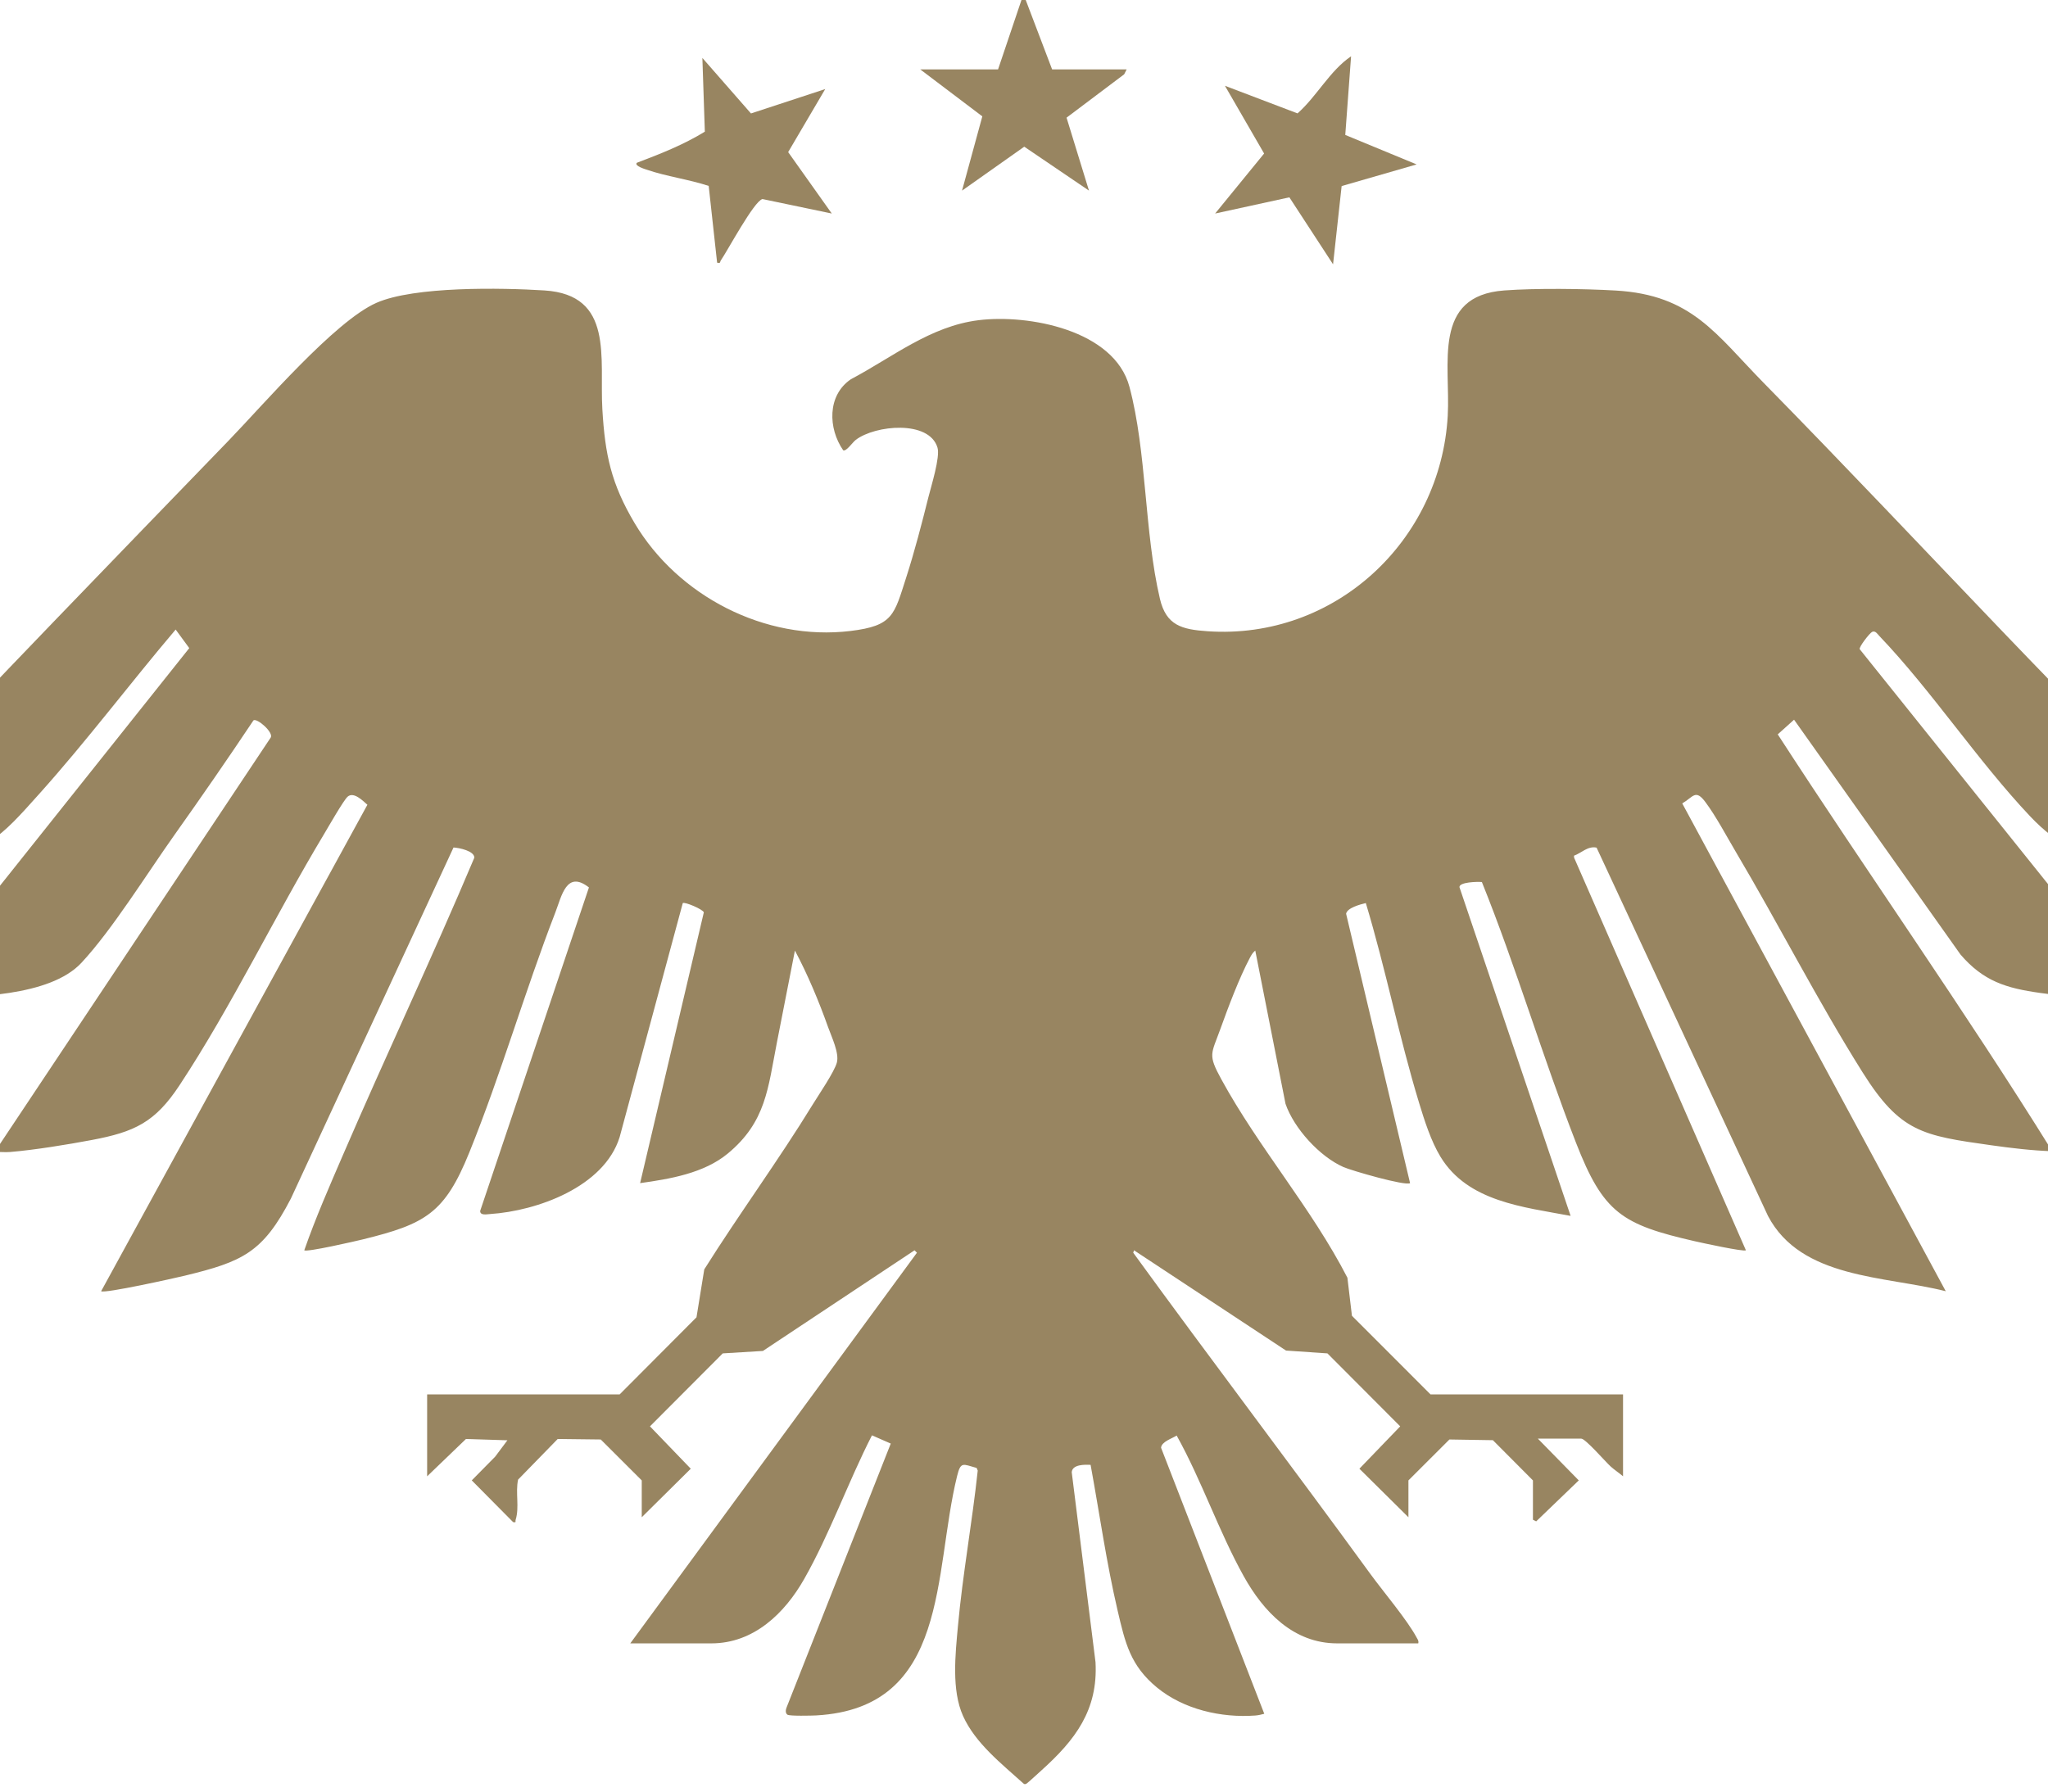
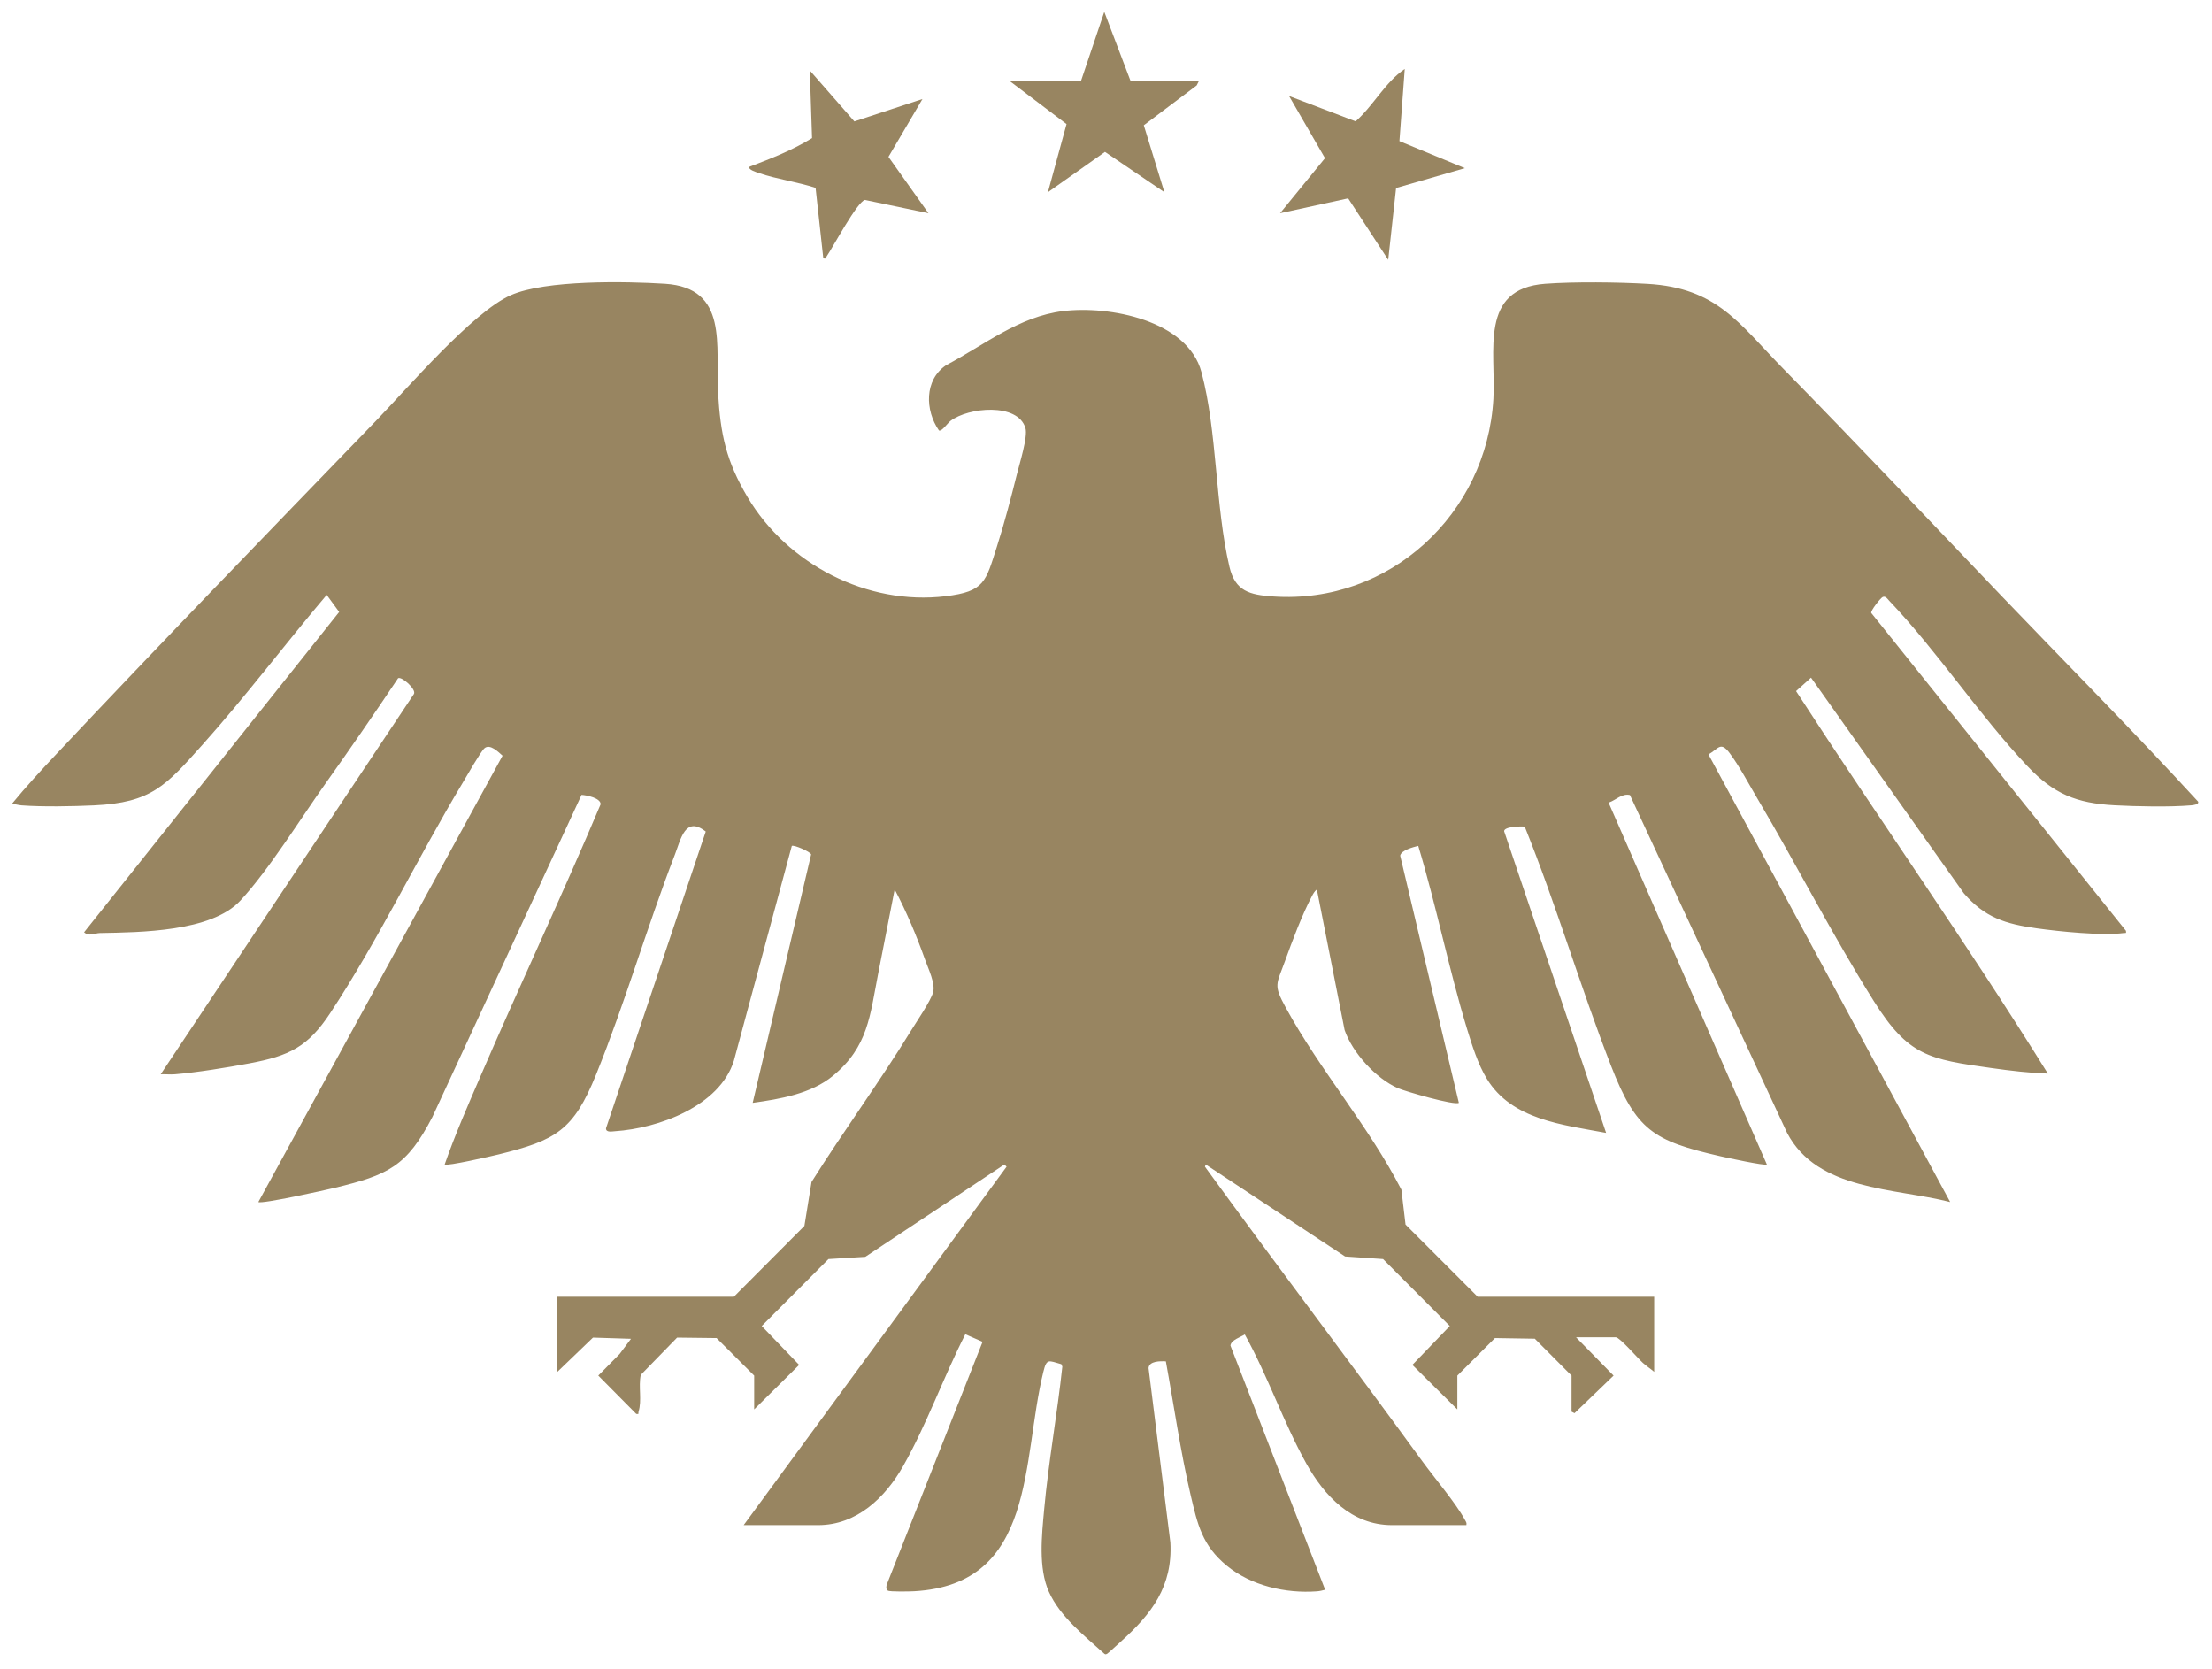
- <svg xmlns="http://www.w3.org/2000/svg" viewBox="150 250 1520 1330" fill="#988561">
+ <svg xmlns="http://www.w3.org/2000/svg" viewBox="16 236 1790 1350" fill="#988561">
  <path d="m 0,0 42.785,42.933 4.326,26.679 c 19.492,30.995 41.28,60.661 60.416,91.872 3.336,5.44 11.84,17.853 13.358,23.156 1.525,5.331 -2.901,14.377 -4.849,19.851 -5.09,14.31 -11.333,29.286 -18.467,42.63 L 87.564,196.037 C 82.557,170.469 81.532,151.746 60.158,134.076 46.933,123.143 28.033,119.952 11.403,117.64 L 46.87,268.399 c -0.528,1.685 -10.558,5.968 -11.724,5.15 L -0.016,143.184 c -8.679,-27.642 -45.852,-41.028 -72.147,-42.762 -1.88,-0.124 -5.545,-0.925 -5.457,1.769 l 60.538,180.074 c -12.523,9.771 -15.141,-4.712 -18.71,-13.938 -17.039,-44.042 -30.153,-89.806 -47.875,-133.593 -13.679,-33.796 -24.337,-39.83 -59.203,-48.401 -4.123,-1.014 -31.381,-7.275 -32.666,-6.081 6.303,18.103 14.11,35.868 21.72,53.502 23.831,55.218 49.582,109.674 72.934,165.072 0.073,3.765 -8.494,5.537 -11.586,5.683 L -182.966,109.102 C -198.6,78.924 -209.895,73.916 -242.097,66.1 c -5.472,-1.328 -44.611,-10.041 -46.519,-8.641 L -140.4,328.303 c -2.556,2.263 -7.615,7.4 -10.968,4.534 -2.257,-1.931 -10.787,-16.914 -13.055,-20.686 -27.301,-45.419 -51.613,-96.162 -80.6,-140.08 -13.581,-20.577 -24.938,-25.938 -48.898,-30.438 -13.564,-2.547 -31.708,-5.521 -45.321,-6.657 -2.86,-0.239 -5.789,0.116 -8.648,-0.006 l 153.668,230.752 c 1.727,2.794 -7.482,10.907 -9.591,9.585 -14.328,-21.453 -29,-42.697 -43.936,-63.725 -15.112,-21.277 -34.747,-52.936 -51.836,-71.27 -17.655,-18.94 -60.723,-19.168 -85.226,-19.638 -3.034,-0.058 -6.459,-2.283 -9.577,0.452 l 154.83,194.39 -7.572,10.338 c -25.473,-30.036 -49.38,-61.86 -75.67,-91.199 -21.935,-24.48 -30.599,-34.883 -65.626,-36.507 -12.917,-0.599 -31.127,-0.953 -43.853,0.005 -2.023,0.152 -3.892,0.773 -5.888,0.96 8.451,10.322 17.696,20.329 26.887,30.096 63.878,67.88 128.991,134.977 193.768,201.997 19.352,20.023 58.977,66.336 82.124,76.546 21.046,9.284 69.64,8.412 93.485,6.913 38.992,-2.45 30.626,-37.779 32.29,-66.194 1.481,-25.272 4.916,-41.369 17.893,-63.266 24.114,-40.688 72.673,-65.884 120.185,-60.146 23.874,2.882 24.318,8.887 31.115,29.983 4.538,14.086 8.647,29.89 12.242,44.295 1.554,6.227 6.693,22.553 5.124,27.784 -4.656,15.523 -34.725,12.577 -45.471,4.357 -1.889,-1.445 -5.347,-6.649 -7.027,-5.819 -8.418,12.129 -8.991,30.563 4.286,39.564 23.282,12.315 44.184,29.553 71.084,32.872 27.757,3.425 75.528,-5.451 83.966,-37.093 9.685,-36.312 8.228,-80.779 16.959,-118.003 3.488,-14.873 12.192,-17.108 26.592,-18.091 70.653,-4.822 129.691,50.14 133.622,119.962 1.617,28.735 -8.888,66.817 31.434,69.786 17.727,1.306 44.144,0.988 62.036,-0.044 42.487,-2.45 55.667,-24.196 82.512,-51.537 44.888,-45.718 88.818,-92.319 133.137,-138.609 39.549,-41.307 79.898,-81.861 118.561,-124.01 0.789,-1.829 -3.175,-2.192 -4.087,-2.271 -13.064,-1.127 -33.191,-0.694 -46.504,0.016 -23.252,1.239 -37.043,6.885 -52.912,23.687 -29.437,31.169 -54.591,69.658 -83.871,100.33 -1.025,1.074 -2.296,3.243 -4.104,2.325 -1.374,-0.697 -7.417,-8.403 -6.869,-9.633 L 844.866,222.033 c 0.238,-1.856 -0.075,-1.186 -1.341,-1.355 -13.059,-1.741 -39.151,0.95 -52.79,2.855 -18.985,2.651 -31.573,6.54 -44.317,21.34 l -92.682,130.791 -9.083,-8.167 C 695,289.772 748.562,214.103 797.451,135.411 c -11.138,0.326 -22.867,1.753 -34.06,3.328 -38.125,5.366 -50.539,7.208 -71.539,40.625 -25.074,39.899 -46.546,82.219 -70.567,122.756 -5.104,8.614 -11.097,19.953 -16.944,27.74 -5.525,7.359 -6.732,2.732 -12.843,-0.807 l 146.68,-271.6 c -33.807,8.617 -80.504,6.777 -98.955,41.925 l -95.407,205.056 c -4.862,1.064 -8.426,-3.004 -12.586,-4.496 l 0.073,-1.108 95.624,-218.578 c -1.054,-0.975 -24.692,4.182 -28.275,5 -40.744,9.309 -51.071,15.748 -66.33,54.953 -18.63,47.871 -33.15,97.408 -52.354,145.062 -2.458,0.264 -12.672,0.012 -12.483,-2.847 L 529.358,99.406 c -26.332,4.965 -57.204,7.862 -72.423,32.892 -5.297,8.712 -8.949,20.25 -11.925,30.022 -11.163,36.643 -18.586,74.569 -29.651,111.254 -3.011,-0.723 -10.407,-2.656 -10.972,-5.954 l 35.605,-149.976 c -2.438,-1.756 -32.545,6.944 -37.094,8.948 -13.204,5.819 -27.531,21.498 -32.245,35.236 l -16.831,85.293 c -1.458,-1.136 -2.245,-2.618 -3.086,-4.209 -5.87,-11.097 -11.982,-27.344 -16.296,-39.33 -5.144,-14.294 -7.146,-14.158 0.527,-28.198 20.846,-38.145 50.272,-71.804 70.144,-110.412 L 407.633,43.785 451.391,0 h 107.148 v -45.595 c -2.187,1.896 -4.713,3.515 -6.863,5.447 -2.868,2.578 -14.032,15.527 -16.39,15.527 H 511.12 l 22.781,-23.254 -23.708,-22.808 -1.808,0.923 v 21.885 l -22.292,22.391 -24.198,0.39 -22.815,-22.781 v -20.518 l -27.291,27.027 22.715,23.584 -40.513,40.629 -23.05,1.572 -84.61,55.822 -0.44,-1.347 c 43.568,-59.963 88.43,-118.99 132.049,-178.914 7.156,-9.831 20.487,-25.549 25.722,-35.375 0.588,-1.103 1.235,-1.726 0.89,-3.214 h -45.139 c -24.466,0 -41.092,17.782 -51.998,37.368 -13.912,24.983 -23.389,53.278 -37.352,78.35 -2.515,-1.655 -8.35,-3.364 -8.689,-6.77 l 57.462,-148.149 c -1.672,-0.441 -3.216,-0.837 -4.977,-0.968 -18.996,-1.406 -39.909,3.403 -54.728,15.575 -14.891,12.23 -17.724,24.886 -21.923,42.822 -6.255,26.721 -10.09,54.175 -15.046,81.159 -3.41,0.191 -10.104,0.263 -10.507,-4.057 l 13.244,-105.826 c 1.447,-26.67 -11.319,-43.305 -30.072,-60.189 -1.247,-1.123 -7.721,-7.076 -8.227,-7.336 -0.703,-0.361 -1.122,-0.612 -1.811,-0.002 -12.064,10.937 -26.75,22.328 -33.616,37.574 -6.515,14.467 -4.283,34.421 -2.861,50.02 2.636,28.927 7.942,57.748 11.022,86.641 l -0.615,1.465 c -7.778,2.151 -8.847,3.709 -10.9,-4.63 -13.31,-54.054 -4.104,-129.005 -78.4,-133.162 -2.522,-0.141 -14.806,-0.417 -15.995,0.398 -1.313,0.899 -1.011,2.861 -0.441,4.163 l 57.94,146.796 -10.464,4.591 C 127.231,-48.65 117.048,-77.541 102.745,-102.745 91.917,-121.825 74.68,-138.609 51.066,-138.609 H 5.927 L 165.499,78.895 164.157,80.237 79.752,24.204 57.4,22.847 16.887,-17.782 39.602,-41.366 12.311,-68.393 v 20.518 l -22.815,22.781 -23.961,0.286 -22.056,-22.628 c -1.549,-7.154 0.828,-15.406 -1.359,-22.365 -0.314,-1.001 0.615,-1.622 -1.381,-1.319 l -23.044,23.258 13.013,13.197 6.824,9.125 -23.064,0.732 -21.616,-20.787 V 0 Z" transform="matrix(1.333333,0,0,-1.333333,609.8816,1285.157)" />
  <path d="m 0,0 -20.631,-35.096 24.274,-34.194 -38.574,8.054 c -4.7,-1.106 -19.438,-28.76 -23.219,-34.225 -0.555,-0.802 0.152,-1.688 -2.031,-1.192 l -4.686,42.735 c -10.981,3.628 -23.475,5.251 -34.332,8.982 -0.929,0.32 -7.259,2.152 -5.666,3.895 12.984,4.907 26.009,10.029 37.852,17.328 l -1.37,41.048 27.05,-30.91 z" transform="matrix(1.333333,0,0,-1.333333,762.4729,316.1229)" />
  <path d="m 0,0 -41.736,-12.053 -4.778,-43.562 -24.317,37.291 -41.326,-9.017 27.265,33.406 -21.798,37.708 40.393,-15.359 c 10.785,9.511 17.922,23.73 29.814,31.782 l -3.231,-43.784 z" transform="matrix(1.333333,0,0,-1.333333,1201.398,372.0551)" />
  <path d="m 0,0 -1.381,-2.723 -32.077,-24.152 12.48,-40.6 -36.025,24.444 -34.634,-24.459 11.293,41.34 L -114.899,0 h 43.315 L -57.44,41.946 -41.492,0 Z" transform="matrix(1.333333,0,0,-1.333333,986.1927,301.52)" />
</svg>
